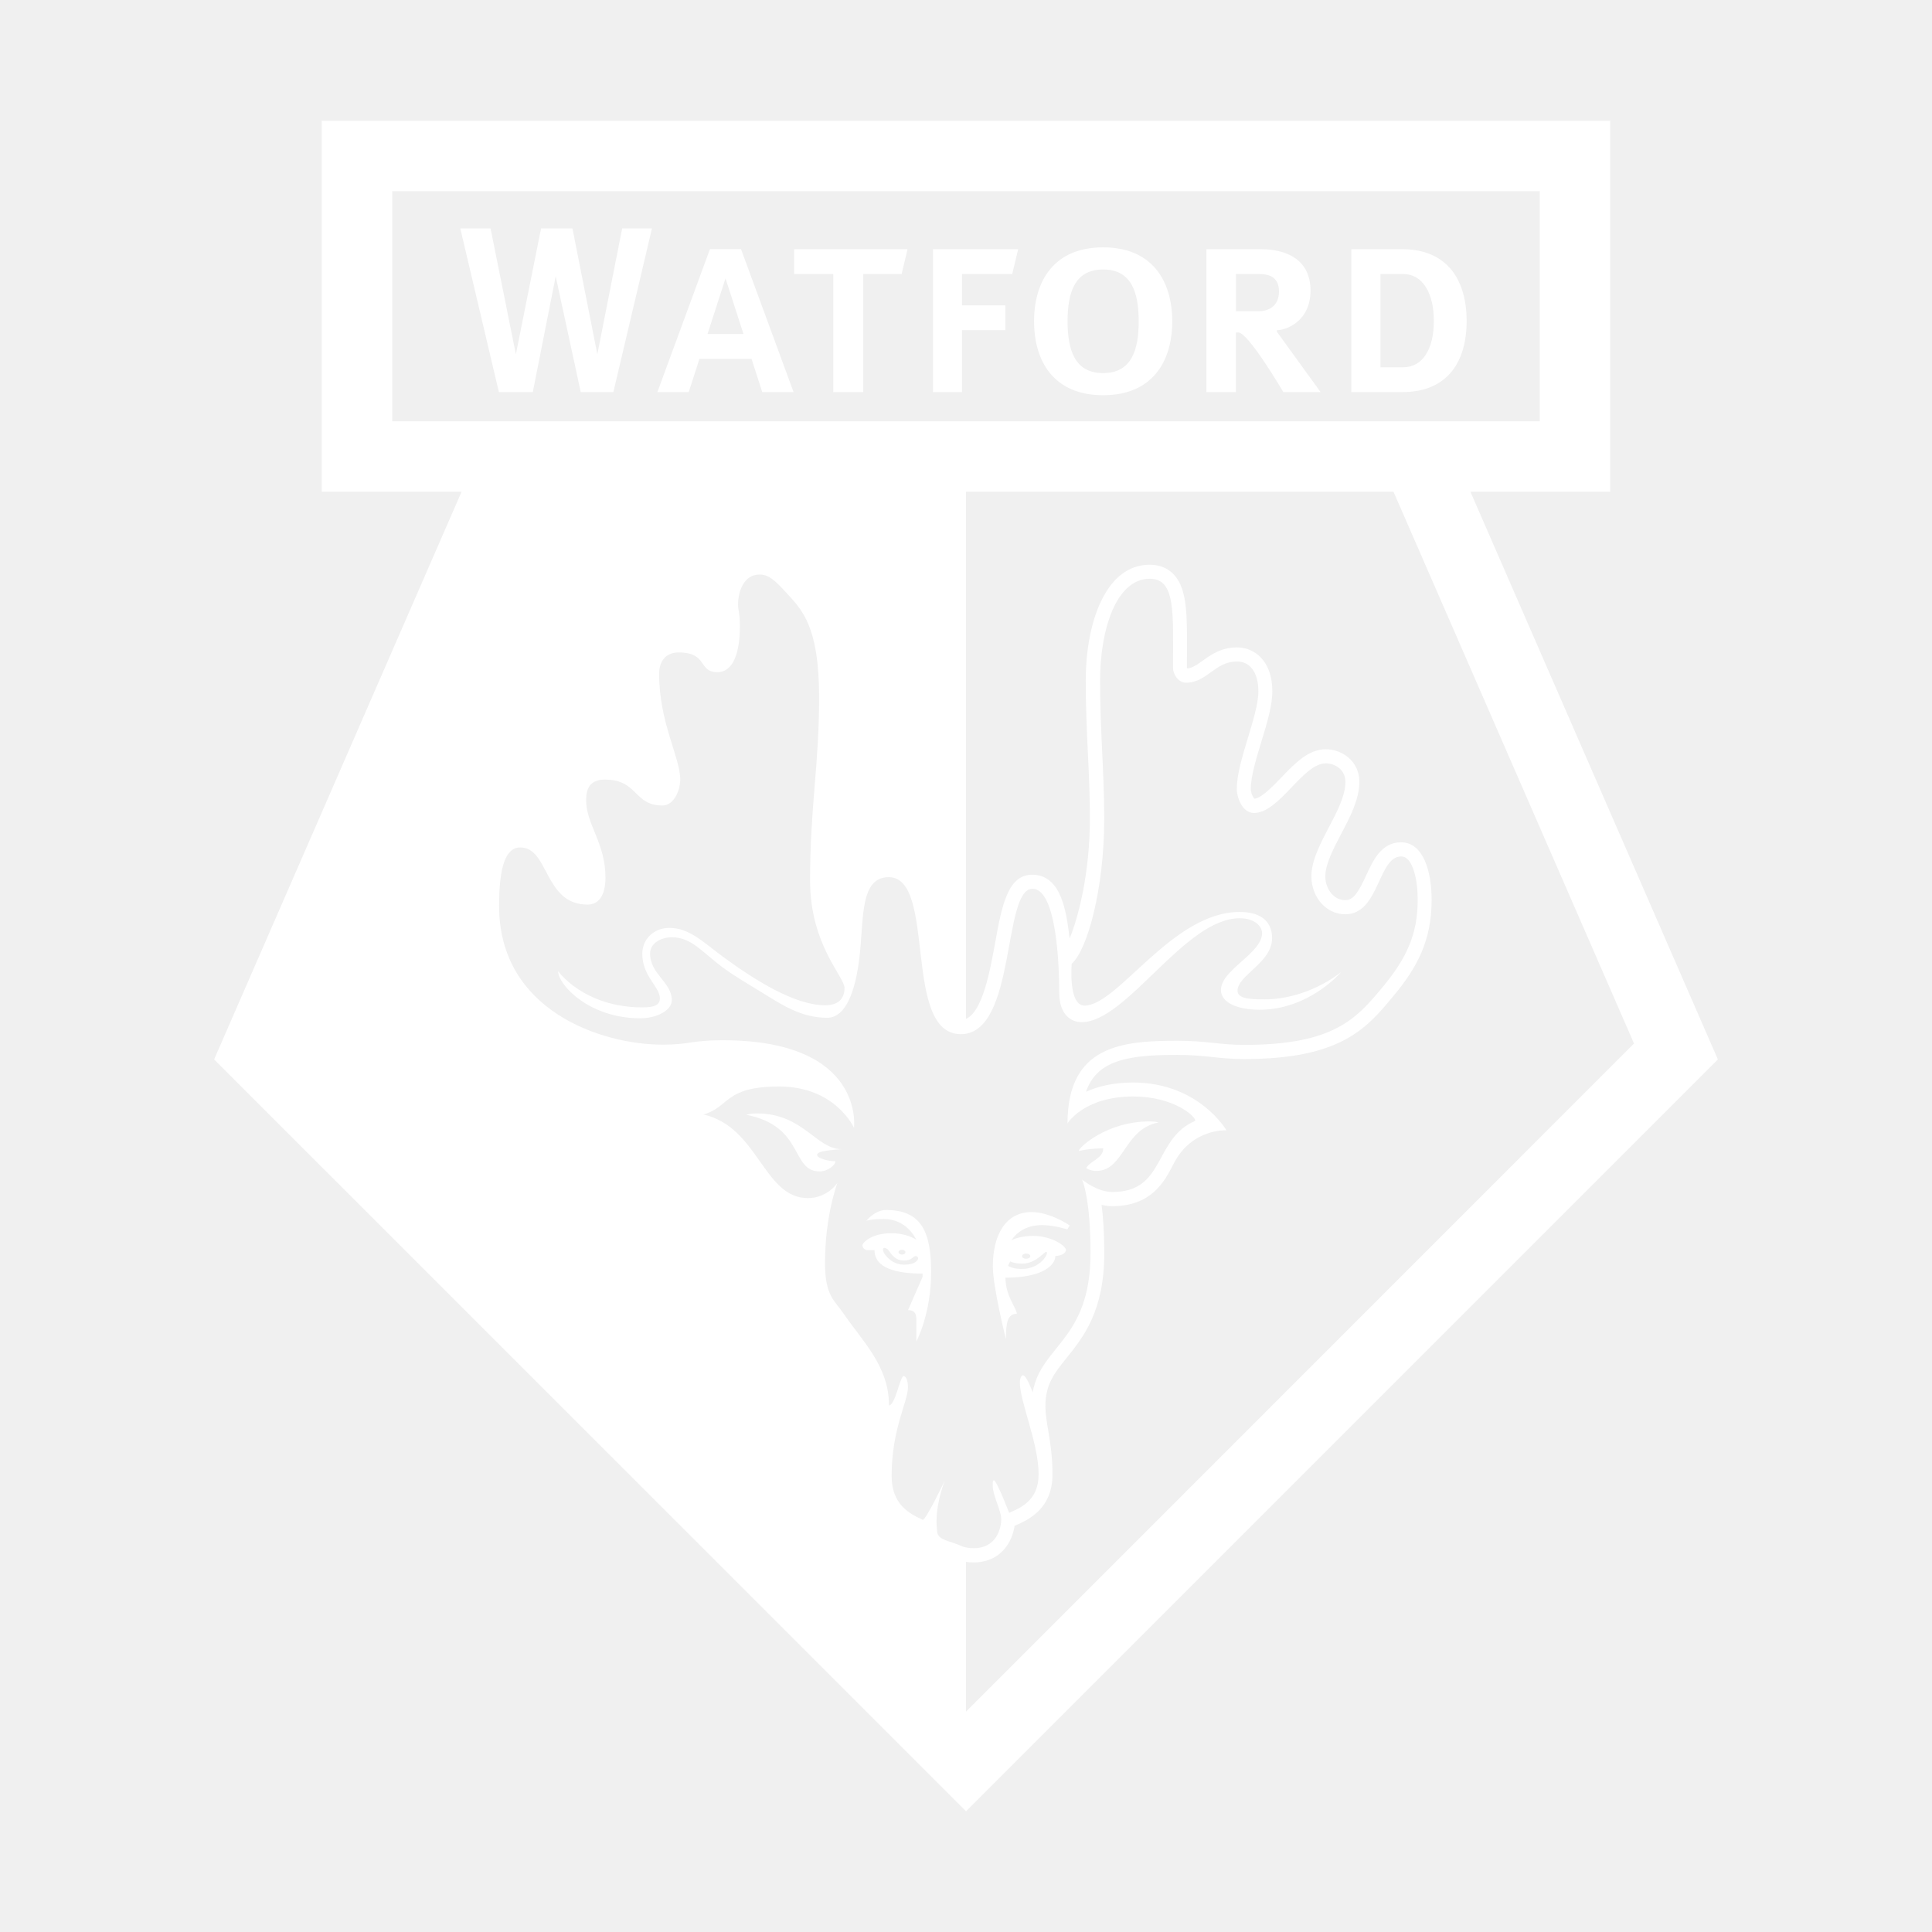
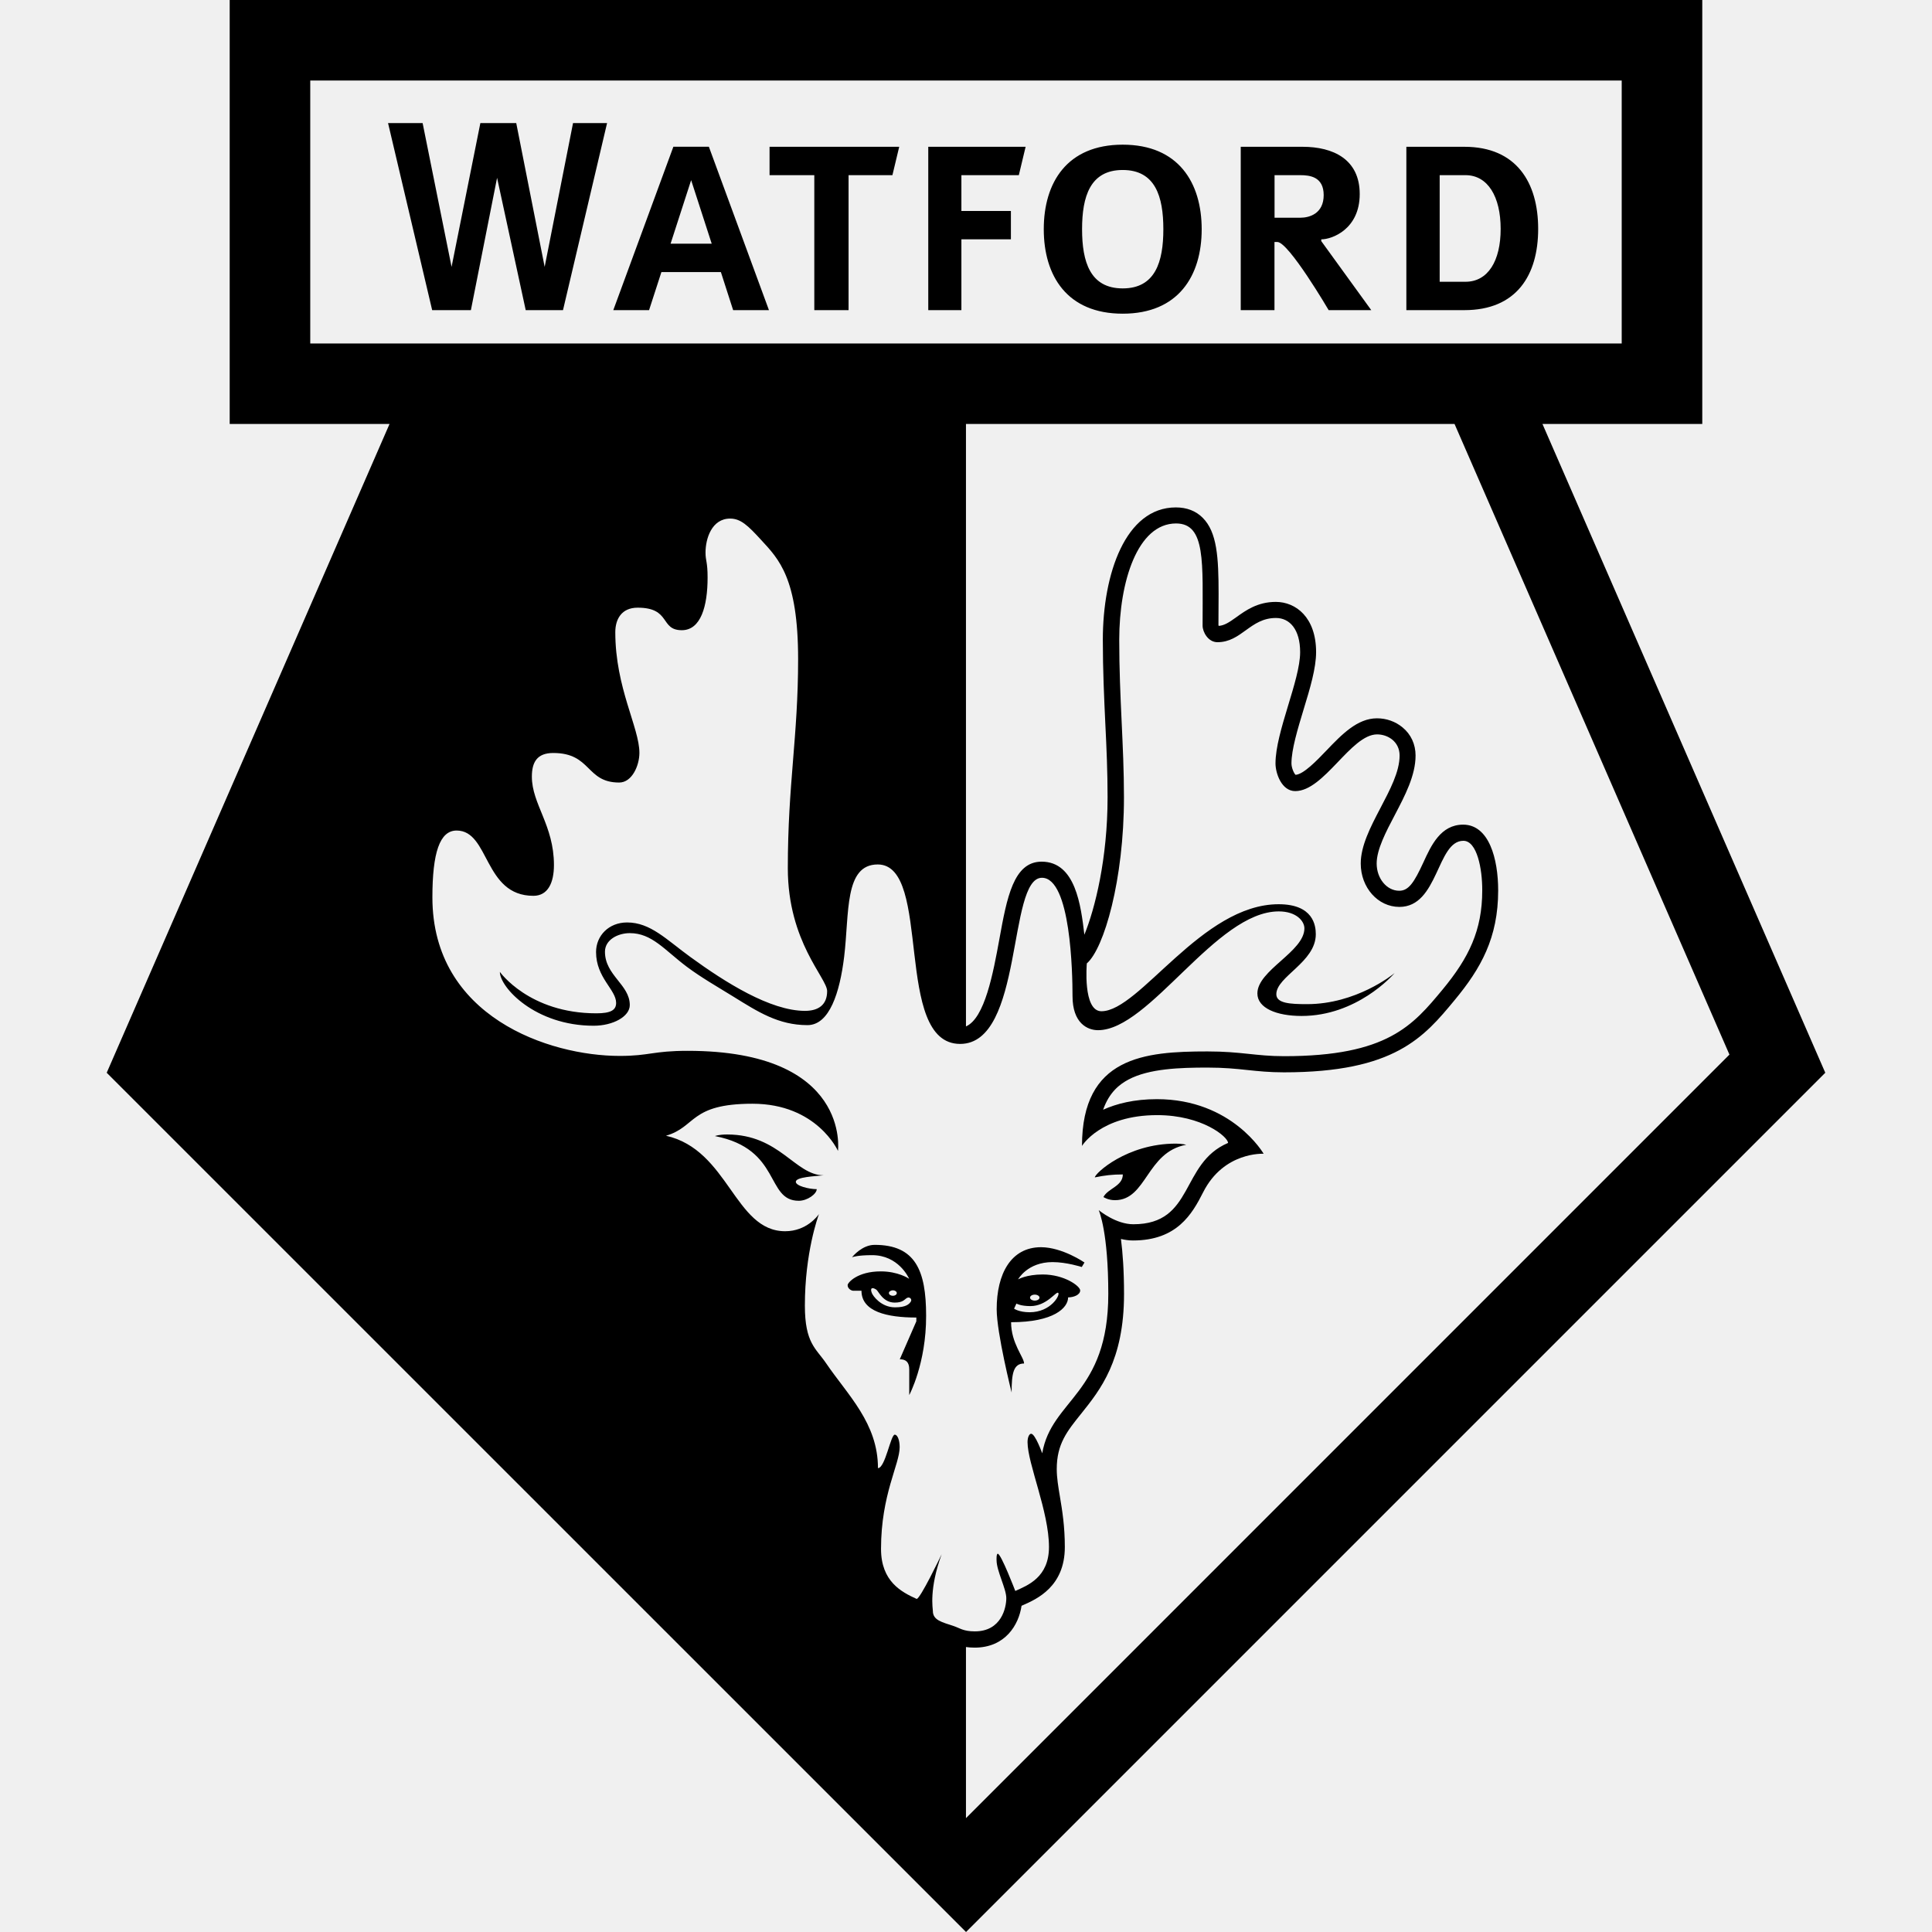
- <svg xmlns="http://www.w3.org/2000/svg" width="1200" height="1200" viewBox="0 0 1200 1200" fill="none">
-   <path d="M386.439 141.897H404.937L380.969 243.551H360.714L345.153 171.631L330.926 243.551H309.875L285.9 141.897H304.696L320.413 220.056L336.072 141.897H355.562L371.013 220.056L386.439 141.897ZM460.261 154.75L492.914 243.551H473.457L466.788 222.869H434.453L427.764 243.551H408.307L440.96 154.75H460.261ZM461.797 207.443L450.624 172.904L439.45 207.443H461.797ZM493.239 170.198H517.557V243.551H536.19V170.198H560.003L563.697 154.776H493.239V170.198ZM579.492 243.551H597.491V205.055H624.408V189.658H597.491V170.198H628.712L632.399 154.776H579.492V243.551ZM728.103 199.559C728.103 224.91 715.413 245.485 685.177 245.485C654.941 245.485 642.277 224.91 642.277 199.559C642.277 174.181 654.942 153.632 685.177 153.632C715.413 153.632 728.077 174.207 728.103 199.559ZM707.266 199.559C707.266 181.797 702.884 167.382 685.177 167.382C667.47 167.382 663.089 181.797 663.089 199.559C663.089 217.321 667.47 231.735 685.177 231.735C702.858 231.735 707.266 217.321 707.266 199.559ZM793.092 206.037L820.255 243.548H797.104C797.104 243.548 775.385 206.513 769.201 206.513H767.659V243.548H749.317V154.772H782.955C799.521 154.772 813.988 161.516 813.988 180.471C813.988 199.452 799.042 205.081 793.092 205.081L793.092 206.037ZM794.394 181.028C794.394 170.995 786.747 170.198 781.678 170.198H767.685V193.32H781.678C786.747 193.32 794.394 191.062 794.394 181.028ZM910.961 199.403C910.961 224.596 899.172 243.551 870.874 243.551H839.336V154.776H870.874C899.178 154.776 910.961 174.21 910.961 199.403ZM890.578 199.374C890.578 181.907 883.597 170.198 871.49 170.198H857.445V228.125H871.49C883.617 228.125 890.604 216.87 890.578 199.374ZM674.684 725.579C674.684 725.579 677.179 727.277 680.951 727.277C698.263 727.277 698.023 701.128 719.658 697.171C719.658 697.171 717.642 696.532 714.032 696.532C687.355 696.532 670.043 712.778 670.011 714.881C675.507 713.763 679.623 713.286 685.223 713.286C685.223 719.684 677.127 720.828 674.684 725.579ZM463.554 692.42C499.791 699.482 491.002 727.594 509.137 727.594C513.836 727.594 518.879 723.851 518.879 721.275C514.711 721.275 507.517 719.548 507.517 717.292C507.517 714.609 518.114 714.265 522.651 713.766C507.089 713.766 498.806 691.571 470.191 691.571C465.492 691.571 463.554 692.42 463.554 692.42ZM624.802 831.808C624.802 831.808 616.683 799.499 616.683 786.529C616.683 767.322 624.406 752.834 640.808 752.834C652.524 752.899 664.404 761.15 664.404 761.15L662.919 763.592C662.919 763.592 654.669 760.919 647.045 760.919C633.349 760.919 628.3 770.325 628.3 770.325C628.3 770.325 632.788 767.652 641.699 767.652C653.481 767.652 662.061 773.988 662.061 776.331C662.061 778.773 658.431 780.094 655.494 780.094C655.494 785.77 647.771 793.591 624.505 793.591C624.505 805.076 631.567 812.667 631.567 816.033C625.66 816.033 624.802 821.709 624.802 831.808ZM634.801 780.225C634.801 781.149 635.989 781.843 637.375 781.843C638.827 781.843 639.95 781.117 639.95 780.225C639.95 779.367 638.827 778.608 637.375 778.608C635.956 778.608 634.801 779.367 634.801 780.225ZM626.122 786.232C626.122 786.232 628.828 788.179 634.57 788.179C646.187 788.179 651.27 778.773 650.147 777.651C649.025 776.529 644.009 784.846 634.999 784.846C629.653 784.846 627.409 783.459 627.409 783.459L626.122 786.232ZM578.334 790.06C578.4 816.033 569.16 833.194 569.16 833.194V819.267C569.16 815.373 567.444 813.723 564.011 813.723L573.021 793.097V791.05C557.048 791.05 543.187 787.849 543.187 776.496H538.699C537.742 776.496 535.662 775.407 535.662 773.46C535.662 772.074 541.009 765.969 553.682 765.969C563.055 765.969 568.764 769.764 569.094 769.995C568.764 769.236 563.187 757.157 548.962 757.157C541.108 757.157 538.501 758.147 538.072 758.279C538.666 757.52 543.715 751.547 550.348 751.547C572.526 751.547 578.334 765.506 578.334 790.06ZM558.104 777.75C558.104 778.575 559.061 779.235 560.282 779.235C561.437 779.235 562.394 778.575 562.394 777.75C562.394 776.958 561.437 776.265 560.282 776.265C559.061 776.265 558.104 776.958 558.104 777.75ZM567.939 780.39C566.52 781.182 565.859 782.932 561.239 782.932C554.903 782.932 552.494 776.826 551.306 775.935C548.863 774.252 547.774 775.143 548.83 777.75C549.391 779.269 553.847 785.506 561.47 785.506C567.345 785.506 569.094 783.79 569.985 782.437C570.876 781.117 569.391 779.598 567.939 780.39ZM1067 658.018L600.017 1125L133.002 658.018L286.693 305.422H199.831V75H1000.14V305.422H913.307L1067 658.018ZM956.375 261.661V118.761H243.625V261.661H956.375ZM593.152 958.669C596.717 959.857 598.532 961.606 604.802 961.606C619.323 961.606 621.897 948.636 621.897 943.554C621.897 938.405 616.617 928.736 616.617 922.96C616.617 922.96 616.419 919.429 617.277 919.429C619.059 919.429 626.782 939.659 626.782 939.659C633.58 936.623 645.098 932.201 645.098 915.733C645.098 896.525 633.448 870.454 633.448 858.738C633.448 856.032 634.405 854.216 635.395 854.216C637.639 854.216 641.435 864.843 641.435 864.843C646.451 835.471 677.341 832.699 677.341 778.212C677.341 744.814 672.424 733.362 672.127 732.669C672.82 733.23 681.631 740.359 690.938 740.359C724.171 740.359 716.317 707.224 742.422 696.168C742.422 692.901 728.363 681.054 703.908 681.054C673.051 681.054 663.051 697.786 663.051 697.786C663.051 649.338 697.01 646.434 731.267 646.434C749.616 646.434 757.504 649.008 772.883 649.008C829.086 649.008 842.881 632.243 859.019 612.805C873.309 595.512 880.569 580.628 880.569 558.912C880.635 547.262 877.731 531.949 870.306 531.949C855.818 531.949 856.807 567.889 835.554 567.889C823.838 567.889 814.531 557.361 814.531 544.292C814.531 525.184 835.653 503.303 835.653 485.614C835.653 478.056 829.284 474.129 823.442 474.129C809.185 474.129 794.664 504.953 778.922 504.953C771.53 504.953 768.196 495.284 768.196 489.904C768.196 472.776 781.595 444.79 781.595 429.444C781.595 417.134 775.985 410.864 768.427 410.864C754.434 410.864 749.781 424.032 736.646 424.032C731.63 424.032 728.593 418.521 728.593 414.989C728.593 380.568 730.343 359.479 714.172 359.479C693.182 359.479 683.281 391.194 683.281 422.712C683.281 454.724 685.855 479.508 685.855 508.352C685.855 553.037 675.064 590.495 665.658 598.581C665.658 598.581 663.348 624.586 673.612 624.586C694.37 624.586 728.098 566.436 769.912 566.436C788.79 566.436 790.11 578.053 790.11 582.74C790.11 597.954 768.658 605.709 768.658 615.346C768.658 620.296 776.15 620.725 785.357 620.725C811.957 620.725 831.759 604.818 832.947 603.828C831.759 605.214 812.32 627.161 782.387 627.161C768.856 627.161 758.362 622.903 758.362 614.917C758.362 602.277 783.905 592.211 783.905 579.538C783.905 575.677 779.648 570.331 769.978 570.331C735.854 570.331 699.816 634.883 671.764 634.883C665.955 634.883 657.903 631.022 657.903 616.369C657.903 603.828 656.945 552.047 641.269 552.047C622.458 552.047 631.468 642.342 596.815 642.342C560.183 642.342 582.03 544.82 552.031 544.82C533.781 544.82 536.652 571.222 533.781 594.983C531.405 614.455 525.794 632.144 513.847 632.144C498.072 632.144 486.918 624.916 473.486 616.6C464.938 611.319 455.862 606.105 448.338 600.462C436.094 591.287 429.362 582.145 417.283 582.145C410.88 582.145 403.785 585.677 403.785 592.244C403.785 605.115 417.283 610.131 417.283 621.22C417.283 627.49 408.141 632.474 397.647 632.474C365.799 632.474 346.658 611.584 346.658 603.201C346.658 603.201 362.565 625.709 399.099 625.709C406.986 625.709 409.857 623.96 409.857 620.065C409.857 612.838 398.934 606.402 398.934 592.409C398.934 583.565 405.831 576.337 415.798 576.337C428.537 576.337 437.117 585.611 450.252 595.148C469.129 608.877 493.683 624.388 512.495 624.388C519.722 624.388 524.54 621.187 524.54 613.663C524.54 606.534 503.155 586.931 503.155 546.866C503.155 501.026 508.765 475.449 508.765 433.239C508.765 389.214 498.238 378.852 488.667 368.456C481.506 360.634 477.578 356.839 471.803 356.839C461.803 356.839 458.437 367.796 458.437 375.287C458.437 379.908 459.559 380.172 459.559 388.884C459.559 404.494 455.863 417.497 445.566 417.497C433.52 417.497 439.791 405.254 421.541 405.254C412.795 405.254 409.396 411.524 409.396 418.586C409.396 448.85 422.498 470.433 422.498 484.162C422.498 490.993 418.537 500.3 411.508 500.3C393.323 500.3 396.525 484.228 375.667 484.228C366.757 484.228 364.051 489.376 364.051 497.099C364.051 512.049 376.063 523.501 376.063 545.117C376.063 554.688 372.829 561.849 364.909 561.849C337.781 561.849 341.147 526.372 323.161 526.372C313.986 526.372 309.993 538.418 309.993 562.708C309.993 627.689 373.522 648.876 411.772 648.876C428.042 648.876 429.791 646.104 448.735 646.104C537.577 646.104 530.415 700.492 530.415 700.492C530.415 700.492 519.029 674.849 483.948 674.849C449.724 674.849 453.454 687.489 436.953 692.241C471.11 699.931 474.146 744.154 501.736 744.154C513.287 744.154 519.359 735.87 520.085 734.814C519.59 736.233 512.429 755.771 512.429 784.549C512.429 805.01 518.468 807.782 523.98 815.901C535.728 833.194 552.163 848.474 552.163 872.896C556.091 872.896 559.061 854.711 561.272 854.711C562.724 854.711 563.945 857.517 563.945 861.51C563.945 870.85 553.813 887.252 553.813 916.789C553.813 934.511 564.902 940.22 573.186 943.982C575.133 943.982 586.09 921.112 586.783 919.693C579.852 938.636 581.997 949.23 581.997 950.517C581.997 955.566 586.915 956.59 593.152 958.669ZM1014.92 648.15C999.146 612.013 906.212 398.785 865.52 305.422H599.984V632.837C610.215 628.382 614.769 603.861 618.135 585.446C622.227 562.839 625.825 543.302 641.105 543.302C659.553 543.302 662.457 567.163 664.338 583.004C670.147 568.78 676.945 541.586 676.945 508.353C676.945 494.492 676.384 481.753 675.724 468.189C675.064 454.031 674.371 439.345 674.371 422.712C674.371 386.904 686.681 350.767 714.04 350.767C719.98 350.767 724.931 352.648 728.693 356.443C736.448 364.232 737.273 377.829 737.273 397.828C737.273 400.369 737.24 403.009 737.24 405.748C737.24 405.748 737.207 414.395 737.207 414.791C737.24 414.923 737.307 415.022 737.372 415.154C740.442 414.923 742.917 413.306 746.811 410.501C751.993 406.772 758.428 402.118 768.361 402.118C779.252 402.118 790.275 410.534 790.275 429.411C790.275 438.124 787.008 449.048 783.476 460.565C780.242 471.258 776.876 482.38 776.876 489.871C776.876 492.314 778.229 495.317 779.12 496.109C783.477 495.812 790.638 488.353 795.885 482.875C804.136 474.261 812.65 465.384 823.376 465.384C828.492 465.384 833.409 467.133 837.237 470.301C841.825 474.063 844.333 479.509 844.333 485.614C844.333 496.439 838.591 507.363 833.046 517.923C828.195 527.164 823.178 536.702 823.178 544.292C823.178 552.444 828.69 559.11 835.455 559.11C840.603 559.11 843.574 554.556 848.59 543.665C852.781 534.524 857.996 523.171 870.174 523.171C884.232 523.171 889.216 541.652 889.216 558.945C889.216 584.72 879.81 601.353 865.586 618.514C848.854 638.712 833.013 657.787 772.784 657.787C764.963 657.787 758.857 657.16 752.983 656.533C746.712 655.873 740.277 655.213 731.168 655.213C716.317 655.213 699.552 655.741 688.298 661.715C683.579 664.256 677.869 668.513 674.536 678.117C681.764 674.849 691.301 672.374 703.743 672.374C744.633 672.374 761.761 702.043 761.761 702.043C761.761 702.043 740.112 700.756 728.891 722.967C722.885 734.847 714.634 749.17 690.741 749.17C688.496 749.17 686.318 748.84 684.206 748.346C685.163 755.738 685.889 765.507 685.889 778.278C685.889 814.35 672.952 830.356 662.623 843.26C654.933 852.831 649.323 859.728 649.323 873.391C649.323 878.143 650.147 882.962 651.072 888.506C652.326 895.998 653.712 904.545 653.712 915.799C653.712 937.349 638.399 944.082 631.039 947.349C630.775 947.481 630.478 947.58 630.181 947.712C628.696 958.042 621.37 970.451 604.671 970.451C602.888 970.451 601.37 970.319 599.984 970.121V1063.12C651.369 1011.77 979.114 683.991 1014.92 648.15Z" fill="white" />
+ <svg xmlns="http://www.w3.org/2000/svg" viewBox="0 0 512 512">
+   <path fill="currentColor" d="M151.86 32.62h9.02L149.2 82.19h-9.88l-7.59-35.07-6.94 35.07h-10.26l-11.69-49.57H112l7.67 38.11 7.63-38.11h9.51l7.53 38.11zm36 6.27 15.92 43.3h-9.49l-3.25-10.09h-15.76l-3.27 10.09h-9.48l15.92-43.3zm.75 25.69-5.45-16.84-5.45 16.84zm15.33-18.16h11.86v35.77h9.08V46.42h11.62l1.8-7.52h-34.36zM246 82.19h8.78V63.42h13.12v-7.51h-13.12v-9.49H270l1.8-7.52H246zm72.46-21.45c0 12.36-6.18 22.39-20.93 22.39-14.74 0-20.92-10.03-20.92-22.39 0-12.38 6.18-22.4 20.92-22.4 14.75 0 20.92 10.04 20.93 22.4m-10.16 0c0-8.66-2.13-15.69-10.77-15.69-8.63 0-10.77 7.03-10.77 15.69s2.14 15.69 10.77 15.69 10.77-7.03 10.77-15.69m41.85 3.16 13.25 18.29h-11.29s-10.59-18.06-13.6-18.06h-.76v18.06h-8.94V38.9h16.4c8.08 0 15.13 3.29 15.13 12.53 0 9.26-7.28 12-10.19 12zm.64-12.2c0-4.89-3.73-5.28-6.2-5.28h-6.82V57.7h6.82c2.47 0 6.2-1.11 6.2-6m56.84 8.96c0 12.29-5.75 21.53-19.55 21.53H372.7V38.9h15.38c13.8 0 19.55 9.48 19.55 21.76m-9.94-.01c0-8.52-3.4-14.23-9.31-14.23h-6.85v28.25h6.85c5.92 0 9.32-5.49 9.31-14.02M292.42 317.23s1.21.83 3.05.83c8.44 0 8.33-12.75 18.88-14.68 0 0-.99-.31-2.75-.31-13 0-21.45 7.92-21.46 8.95 2.68-.55 4.69-.78 7.42-.78 0 3.12-3.95 3.68-5.14 5.99m-102.95-16.16c17.67 3.44 13.38 17.15 22.22 17.15 2.29 0 4.75-1.83 4.75-3.08-2.03 0-5.54-.85-5.54-1.95 0-1.3 5.17-1.47 7.38-1.72-7.59 0-11.62-10.82-25.58-10.82-2.29 0-3.23.42-3.23.42m78.62 67.96s-3.96-15.75-3.96-22.07c0-9.37 3.77-16.44 11.77-16.44 5.71.04 11.5 4.06 11.5 4.06l-.72 1.19s-4.02-1.3-7.74-1.3c-6.68 0-9.14 4.58-9.14 4.58s2.19-1.3 6.53-1.3c5.75 0 9.93 3.09 9.93 4.23 0 1.19-1.77 1.84-3.2 1.84 0 2.76-3.77 6.58-15.11 6.58 0 5.6 3.44 9.3 3.44 10.94-2.88 0-3.3 2.77-3.3 7.69m4.88-25.15c0 .45.58.79 1.25.79.71 0 1.26-.35 1.26-.79 0-.42-.55-.79-1.26-.79-.69 0-1.25.37-1.25.79m-4.23 2.93s1.32.95 4.12.95c5.66 0 8.14-4.59 7.59-5.13-.54-.55-2.99 3.5-7.38 3.5-2.61 0-3.71-.67-3.71-.67zm-23.31 1.87c.04 12.66-4.47 21.03-4.47 21.03v-6.79c0-1.9-.84-2.7-2.51-2.7l4.39-10.06v-1c-7.78 0-14.54-1.56-14.54-7.1h-2.19c-.47 0-1.48-.53-1.48-1.48 0-.67 2.6-3.65 8.78-3.65 4.57 0 7.36 1.85 7.52 1.96-.16-.37-2.88-6.26-9.82-6.26-3.83 0-5.1.49-5.31.55.29-.37 2.75-3.28 5.99-3.28 10.81 0 13.64 6.8 13.64 18.78m-9.86-6.01c0 .41.47.73 1.06.73.57 0 1.03-.32 1.03-.73 0-.38-.46-.72-1.03-.72-.59 0-1.06.34-1.06.72m4.8 1.29c-.7.39-1.02 1.24-3.27 1.24-3.09 0-4.27-2.98-4.84-3.41-1.2-.82-1.73-.39-1.21.88.27.74 2.44 3.79 6.16 3.79 2.87 0 3.72-.84 4.15-1.5.44-.64-.29-1.38-.99-1m243.35-59.67L256.01 512 28.28 284.29l74.95-171.93H60.87V0h390.25v112.36h-42.35zM429.77 91.02V21.34H82.22v69.68zM252.66 430.89c1.74.58 2.62 1.44 5.68 1.44 7.08 0 8.34-6.33 8.34-8.81 0-2.51-2.58-7.22-2.58-10.04 0 0-.09-1.72.32-1.72.87 0 4.64 9.86 4.64 9.86 3.31-1.48 8.93-3.63 8.93-11.66 0-9.37-5.68-22.08-5.68-27.79 0-1.32.47-2.21.95-2.21 1.09 0 2.94 5.18 2.94 5.18 2.45-14.32 17.51-15.67 17.51-42.24 0-16.29-2.4-21.87-2.54-22.21.34.28 4.63 3.75 9.17 3.75 16.21 0 12.38-16.16 25.11-21.55 0-1.59-6.86-7.37-18.78-7.37-15.05 0-19.93 8.16-19.93 8.16 0-23.62 16.56-25.04 33.27-25.04 8.95 0 12.79 1.26 20.29 1.26 27.41 0 34.13-8.18 42-17.66 6.97-8.43 10.51-15.69 10.51-26.28.03-5.68-1.38-13.14-5-13.14-7.07 0-6.59 17.52-16.95 17.52-5.71 0-10.25-5.13-10.25-11.5 0-9.32 10.3-19.99 10.3-28.62 0-3.68-3.11-5.6-5.96-5.6-6.95 0-14.03 15.03-21.7 15.03-3.61 0-5.23-4.71-5.23-7.33 0-8.36 6.53-22 6.53-29.49 0-6-2.74-9.06-6.42-9.06-6.83 0-9.09 6.42-15.5 6.42-2.45 0-3.93-2.68-3.93-4.4 0-16.79.86-27.07-7.03-27.07-10.23 0-15.06 15.46-15.06 30.83 0 15.61 1.25 27.7 1.25 41.76 0 21.79-5.26 40.06-9.84 44 0 0-1.13 12.68 3.87 12.68 10.13 0 26.57-28.36 46.96-28.36 9.21 0 9.85 5.67 9.85 7.95 0 7.42-10.46 11.2-10.46 15.9 0 2.42 3.65 2.63 8.14 2.63 12.97 0 22.63-7.76 23.21-8.24-.58.67-10.06 11.37-24.66 11.37-6.59 0-11.71-2.07-11.71-5.97 0-6.16 12.46-11.07 12.46-17.25 0-1.88-2.08-4.49-6.8-4.49-16.64 0-34.21 31.48-47.89 31.48-2.83 0-6.76-1.88-6.76-9.03 0-6.11-.46-31.36-8.11-31.36-9.17 0-4.78 44.03-21.67 44.03-17.87 0-7.21-47.56-21.84-47.56-8.9 0-7.5 12.88-8.9 24.46-1.16 9.5-3.89 18.12-9.72 18.12-7.69 0-13.13-3.52-19.68-7.58-4.17-2.57-8.59-5.11-12.26-7.86-5.97-4.48-9.26-8.94-15.15-8.94-3.12 0-6.58 1.73-6.58 4.93 0 6.27 6.58 8.72 6.58 14.13 0 3.05-4.45 5.48-9.57 5.48-15.53 0-24.86-10.18-24.86-14.27 0 0 7.75 10.98 25.57 10.98 3.84 0 5.24-.86 5.24-2.76 0-3.52-5.32-6.66-5.32-13.48 0-4.31 3.36-7.84 8.22-7.84 6.21 0 10.39 4.52 16.8 9.17 9.2 6.7 21.18 14.26 30.35 14.26 3.52 0 5.87-1.56 5.87-5.23 0-3.47-10.42-13.03-10.42-32.57 0-22.35 2.73-34.82 2.73-55.41 0-21.46-5.13-26.52-9.8-31.59-3.49-3.81-5.41-5.66-8.22-5.66-4.88 0-6.52 5.34-6.52 9 0 2.25.55 2.38.55 6.63 0 7.61-1.8 13.95-6.83 13.95-5.87 0-2.81-5.97-11.71-5.97-4.27 0-5.92 3.06-5.92 6.5 0 14.76 6.39 25.28 6.39 31.98 0 3.33-1.94 7.86-5.36 7.86-8.87 0-7.31-7.83-17.48-7.83-4.34 0-5.66 2.51-5.66 6.27 0 7.29 5.85 12.88 5.85 23.42 0 4.67-1.57 8.16-5.44 8.16-13.22 0-11.58-17.3-20.35-17.3-4.48 0-6.42 5.87-6.42 17.72 0 31.68 30.97 42.01 49.63 42.01 7.93 0 8.78-1.35 18.02-1.35 43.32 0 39.83 26.52 39.83 26.52s-5.55-12.5-22.66-12.5c-16.69 0-14.87 6.16-22.92 8.48 16.66 3.75 18.14 25.31 31.59 25.31 5.64 0 8.6-4.04 8.95-4.55-.24.69-3.73 10.22-3.73 24.25 0 9.98 2.94 11.33 5.63 15.29 5.73 8.43 13.74 15.88 13.74 27.79 1.92 0 3.37-8.87 4.45-8.87.7 0 1.3 1.37 1.3 3.32 0 4.55-4.94 12.55-4.94 26.95 0 8.64 5.41 11.43 9.44 13.26.95 0 6.3-11.15 6.63-11.84-3.38 9.24-2.33 14.4-2.33 15.03 0 2.46 2.4 2.96 5.44 3.97m205.66-151.41c-7.69-17.62-53.01-121.6-72.85-167.12H255.99v159.65c4.99-2.17 7.21-14.13 8.85-23.11 2-11.02 3.75-20.55 11.2-20.55 9 0 10.41 11.64 11.33 19.36 2.83-6.93 6.15-20.19 6.15-36.4 0-6.76-.27-12.97-.6-19.58-.32-6.91-.66-14.07-.66-22.18 0-17.46 6.01-35.08 19.35-35.08 2.89 0 5.31.92 7.14 2.77 3.78 3.8 4.19 10.43 4.19 20.18 0 1.24-.02 2.52-.02 3.86l-.02 4.41c.02.06.05.11.08.18 1.5-.12 2.71-.91 4.61-2.27 2.52-1.82 5.66-4.09 10.51-4.09 5.31 0 10.68 4.1 10.68 13.31 0 4.25-1.59 9.57-3.31 15.19-1.58 5.21-3.22 10.64-3.22 14.29 0 1.19.66 2.65 1.09 3.04 2.13-.14 5.62-3.78 8.18-6.45 4.02-4.2 8.17-8.53 13.4-8.53 2.5 0 4.89.85 6.76 2.4 2.24 1.83 3.46 4.49 3.46 7.46 0 5.28-2.8 10.61-5.5 15.76-2.37 4.5-4.81 9.15-4.81 12.86 0 3.97 2.68 7.22 5.98 7.22 2.51 0 3.96-2.22 6.41-7.53 2.04-4.46 4.58-9.99 10.52-9.99 6.86 0 9.29 9.01 9.29 17.44 0 12.57-4.59 20.68-11.53 29.05-8.15 9.85-15.88 19.15-45.25 19.15-3.81 0-6.79-.31-9.65-.61-3.06-.33-6.2-.65-10.64-.65-7.24 0-15.42.26-20.9 3.17-2.31 1.24-5.09 3.32-6.72 8 3.53-1.59 8.18-2.8 14.25-2.8 19.94 0 28.29 14.47 28.29 14.47s-10.56-.63-16.03 10.2c-2.93 5.79-6.95 12.78-18.6 12.78-1.1 0-2.16-.16-3.19-.4.47 3.6.82 8.36.82 14.59 0 17.59-6.31 25.4-11.34 31.69-3.75 4.67-6.49 8.03-6.49 14.69 0 2.32.4 4.67.85 7.37.61 3.65 1.29 7.82 1.29 13.31 0 10.51-7.47 13.79-11.06 15.38-.12.07-.27.12-.41.18-.73 5.04-4.3 11.09-12.44 11.09-.87 0-1.61-.07-2.29-.16v45.35c25.06-25.04 184.87-184.87 202.33-202.35" />
</svg>
